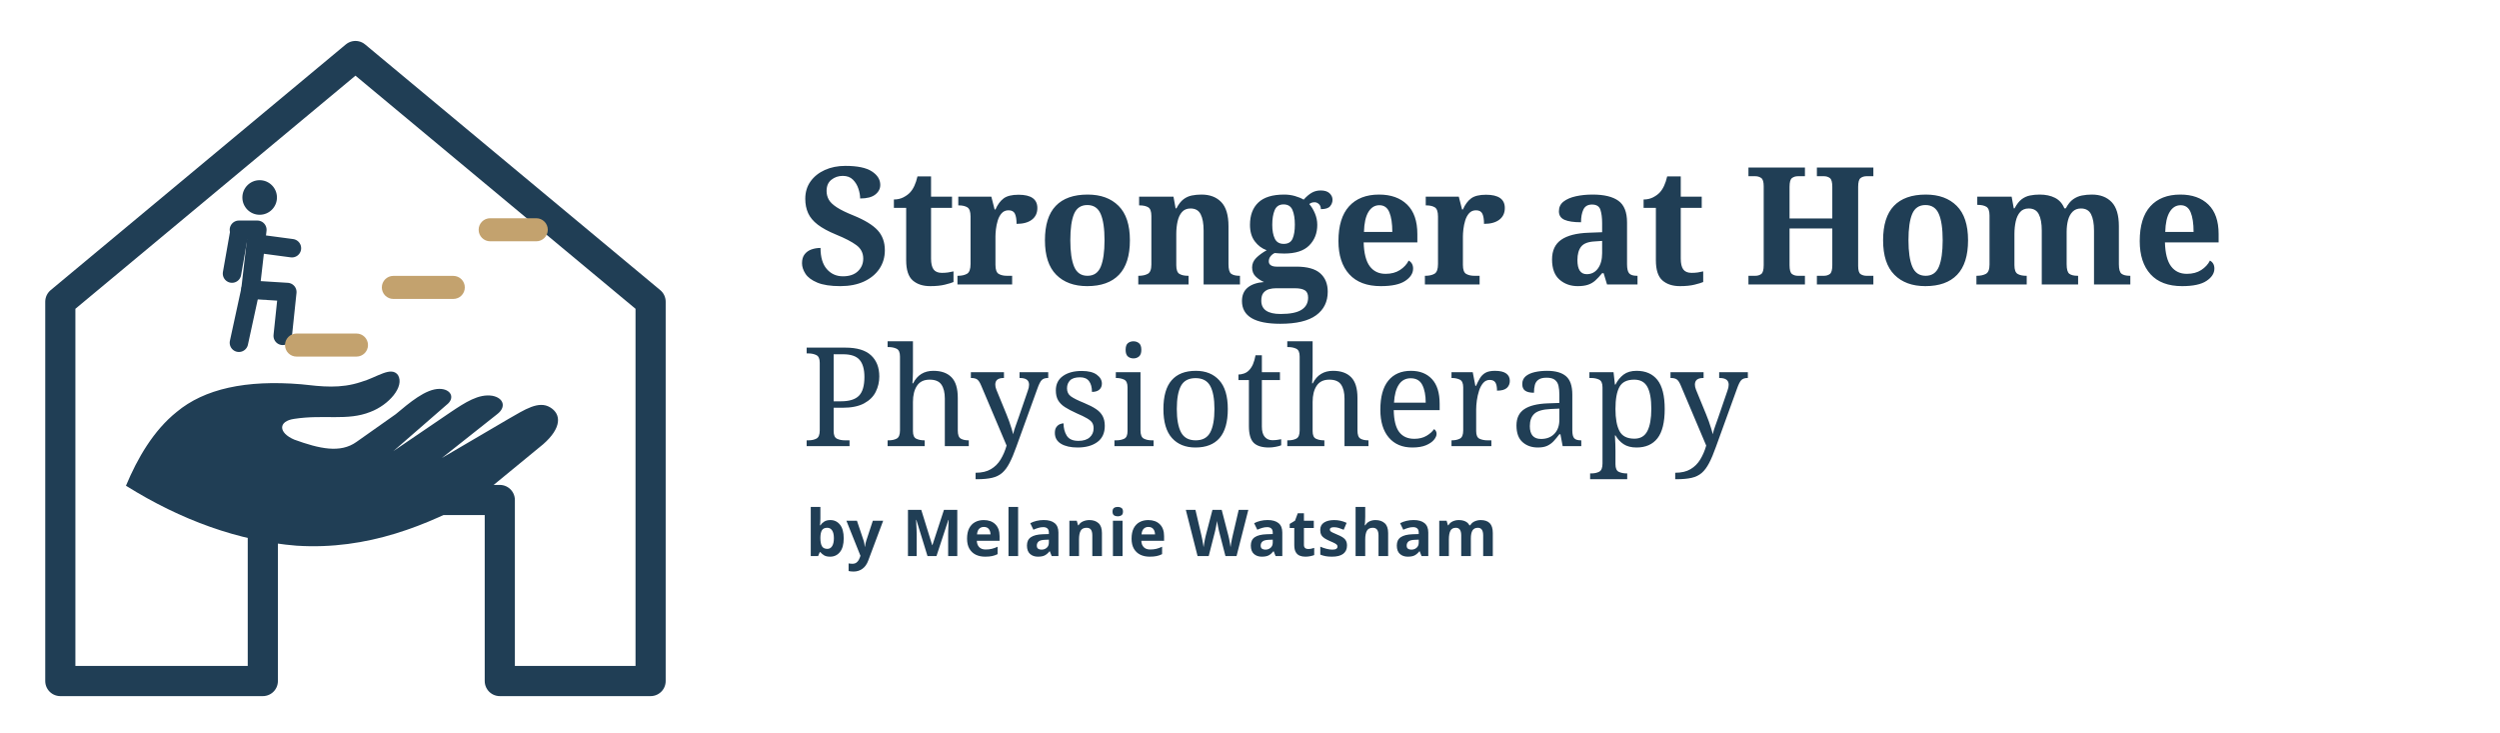
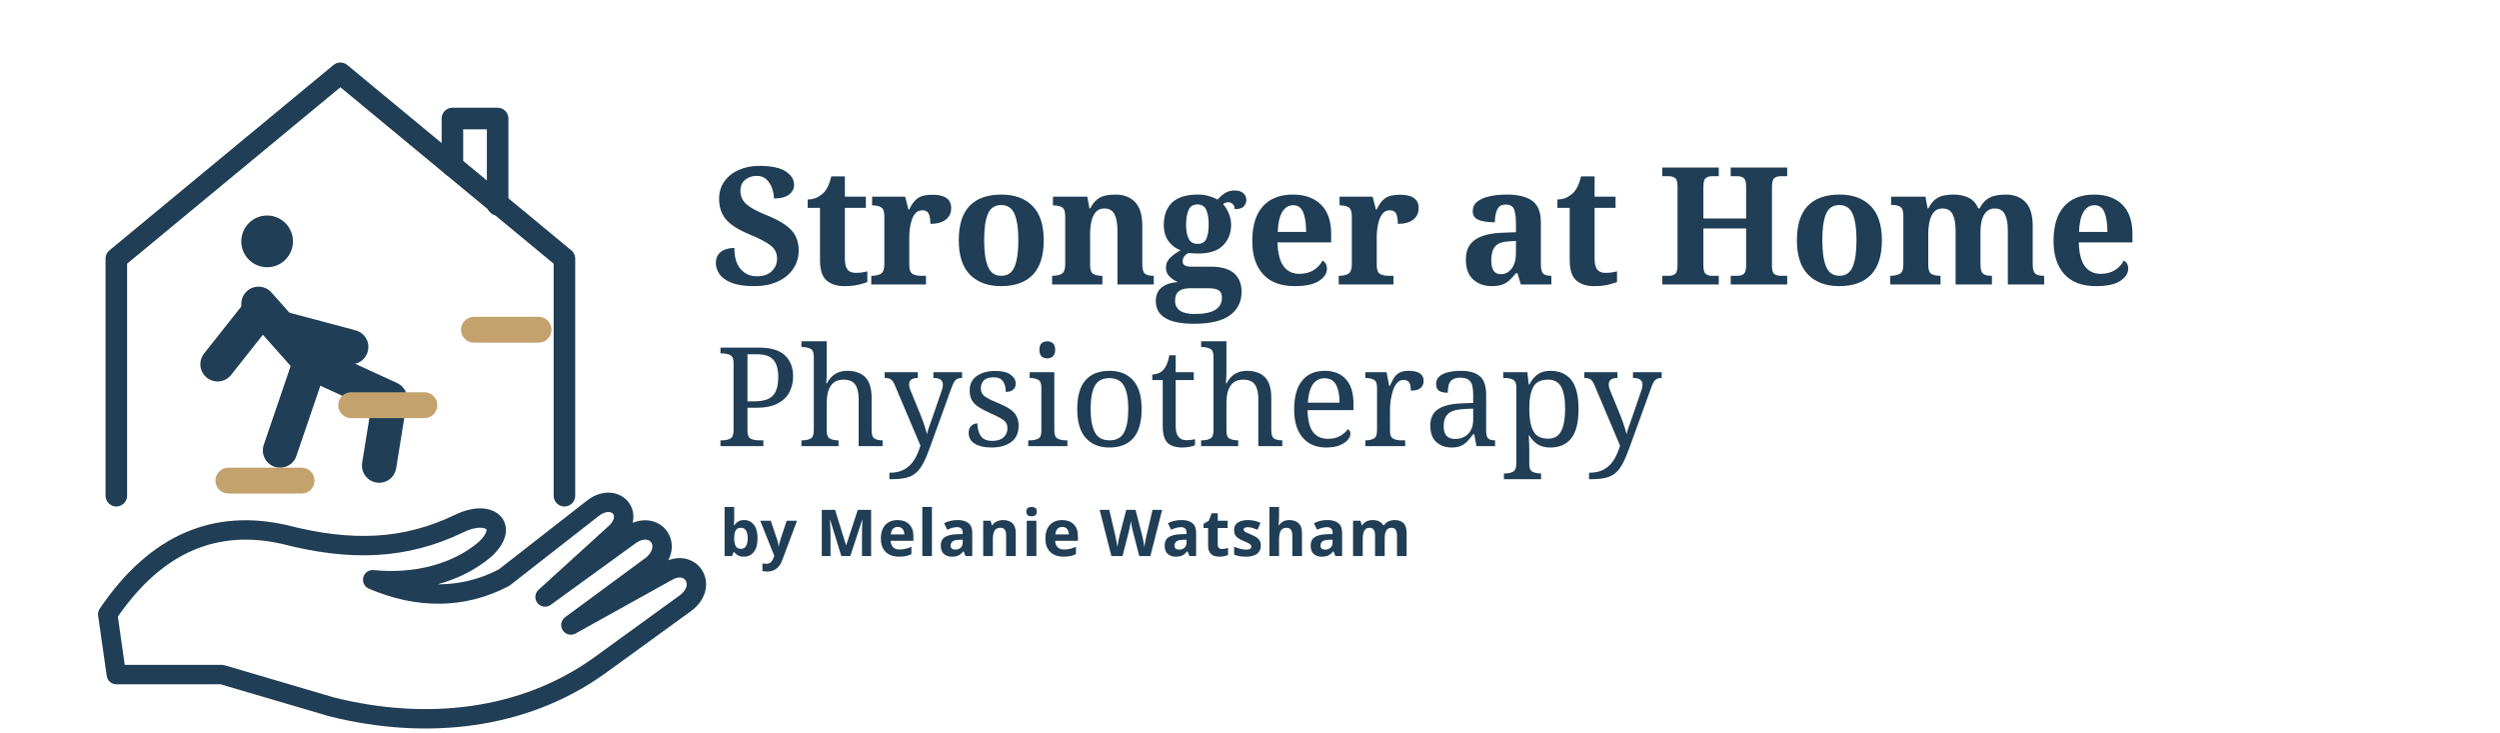
<svg xmlns="http://www.w3.org/2000/svg" viewBox="0 0 1160 340" role="img" aria-labelledby="logo-title logo-description">
  <defs>
    <style>
      @font-face {
        font-family: "Source Serif 4";
        src: url("../../fonts/source-serif-4.ttf") format("truetype");
        font-style: normal;
        font-weight: 400 600;
      }
      @font-face {
        font-family: "Atkinson Hyperlegible Next";
        src: url("../../fonts/atkinson-hyperlegible-next.ttf") format("truetype");
        font-style: normal;
        font-weight: 400 600;
      }
      .wordmark-primary {
        font-family: "Source Serif 4", serif;
        font-size: 76px;
        font-weight: 600;
        letter-spacing: -1.2px;
      }
      .wordmark-secondary {
        font-family: "Source Serif 4", serif;
        font-size: 64px;
        font-weight: 400;
        letter-spacing: 0.2px;
      }
      .endorsement {
        font-family: "Atkinson Hyperlegible Next", sans-serif;
        font-size: 30px;
        font-weight: 600;
        letter-spacing: 0.5px;
      }
    </style>
  </defs>
-   <path d="M122 316 H28 V140 L165 26 L302 140 V316 H232 V232 H122 V316" fill="none" stroke="#203E55" stroke-width="14" stroke-linecap="round" stroke-linejoin="round" />
-   <path transform="translate(282.1 82) scale(-1.07 1.07)" d="M28 116 C20 109 20 103 25 100 C30 97 36 101 43 105 L72 122 L48 103 C44 100 45 96 50 95 C56 94 62 98 68 102 L93 119 L70 99 C66 96 68 92 73 92 C79 92 86 98 92 103 L109 115 C116 120 125 118 136 114 C143 111 143 106 136 105 C123 103 113 106 103 102 C95 99 88 91 91 86 C94 82 100 87 107 89 C116 92 124 91 133 90 C157 88 175 92 187 102 C197 110 204 122 209 134 C185 149 160 158 135 160 C104 162 78 151 56 139 Z" fill="#203E55" />
-   <g transform="translate(36 82) scale(1.07)" fill="none" stroke="#203E55" stroke-width="8" stroke-linecap="round" stroke-linejoin="round">
-     <circle cx="79" cy="9" r="7.5" fill="#203E55" stroke="none" />
-     <path d="M70 23 H78 L75 49 L91 50 L89 69" />
-     <path d="M70 25 L67 42" />
-     <path d="M78 29 L93 31" />
-     <path d="M75 49 L70 72" />
-   </g>
-   <g transform="translate(36 82) scale(1.07)" fill="#C3A26E">
-     <rect x="90" y="68" width="36" height="10" rx="5" />
-     <rect x="132" y="43" width="36" height="10" rx="5" />
-     <rect x="174" y="18" width="30" height="10" rx="5" />
+   <g id="supplied-reference-symbol" transform="translate(12 4)">
+     <path d="M42 226 V116 L146 30 L250 116 V226" fill="none" stroke="#203E55" stroke-width="10" stroke-linecap="round" stroke-linejoin="round" />
+     <path d="M198 73 V51 H219 V91" fill="none" stroke="#203E55" stroke-width="10" stroke-linecap="round" stroke-linejoin="round" />
+     <g id="moving-person" fill="none" stroke="#203E55" stroke-width="16" stroke-linecap="round" stroke-linejoin="round">
+       <circle cx="112" cy="108" r="12" fill="#203E55" stroke="none" />
+       <path d="M108 137 L132 164" />
+       <path d="M108 141 L89 165 M121 149 L151 157" />
+       <path d="M132 164 L118 205" />
+       <path d="M132 164 L169 181 L164 212" />
+     </g>
+     <g id="progression-steps" fill="#C3A26E">
+       <rect x="88" y="213" width="46" height="12" rx="6" />
+       <rect x="145" y="178" width="46" height="12" rx="6" />
+       <rect x="202" y="143" width="42" height="12" rx="6" />
+     </g>
+     <path d="M38 281 C61 247 89 237 120 244 C151 252 176 251 201 239 C215 232 225 240 213 251 C200 262 181 267 161 265 C182 274 203 274 222 264 L263 232 C273 224 283 234 274 243 L241 273 L281 244 C292 237 301 249 291 258 L253 286 L298 261 C309 255 317 268 306 276 L266 305 C231 330 186 335 142 324 L91 309 L42 309 Z" fill="none" stroke="#203E55" stroke-width="9" stroke-linecap="round" stroke-linejoin="round" />
  </g>
  <g fill="#203E55">
-     <text class="wordmark-primary" x="370" y="132">Stronger at Home</text>
-     <text class="wordmark-secondary" x="372" y="207">Physiotherapy</text>
-     <text class="endorsement" x="374" y="258">by Melanie Watsham</text>
+     <text class="wordmark-primary" x="330" y="132">Stronger at Home</text>
+     <text class="wordmark-secondary" x="332" y="207">Physiotherapy</text>
+     <text class="endorsement" x="334" y="258">by Melanie Watsham</text>
  </g>
</svg>
